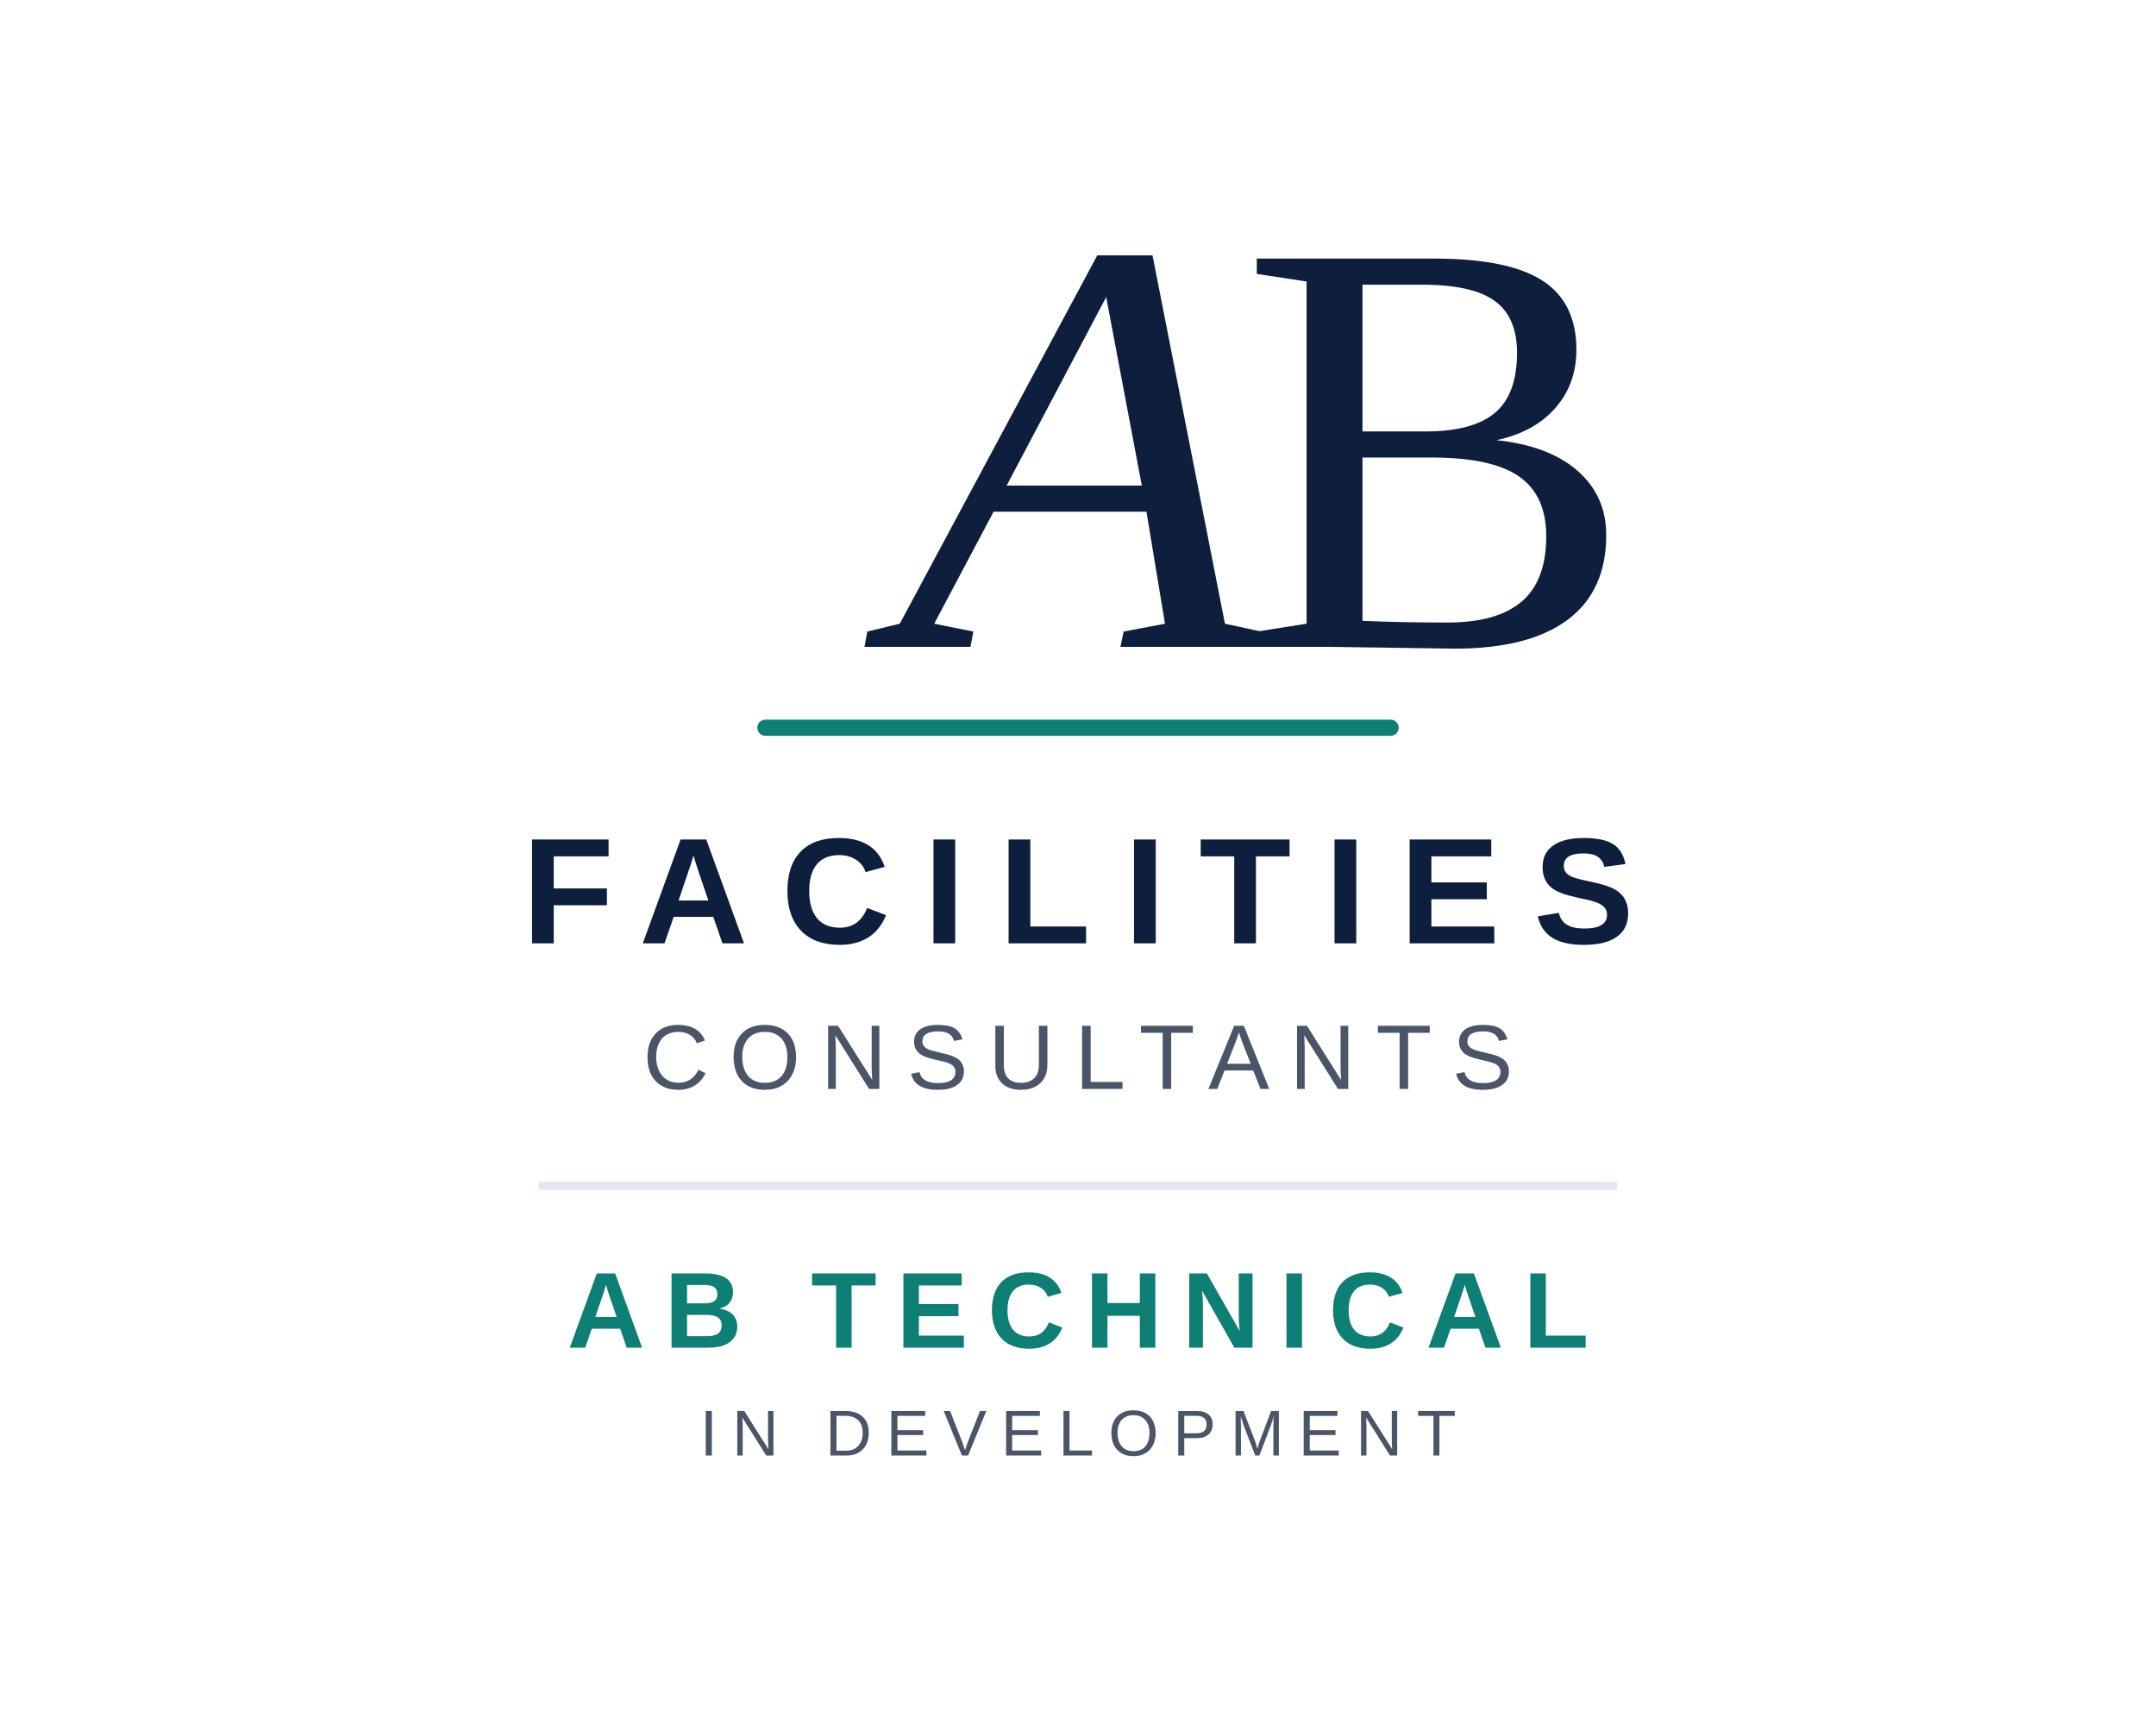
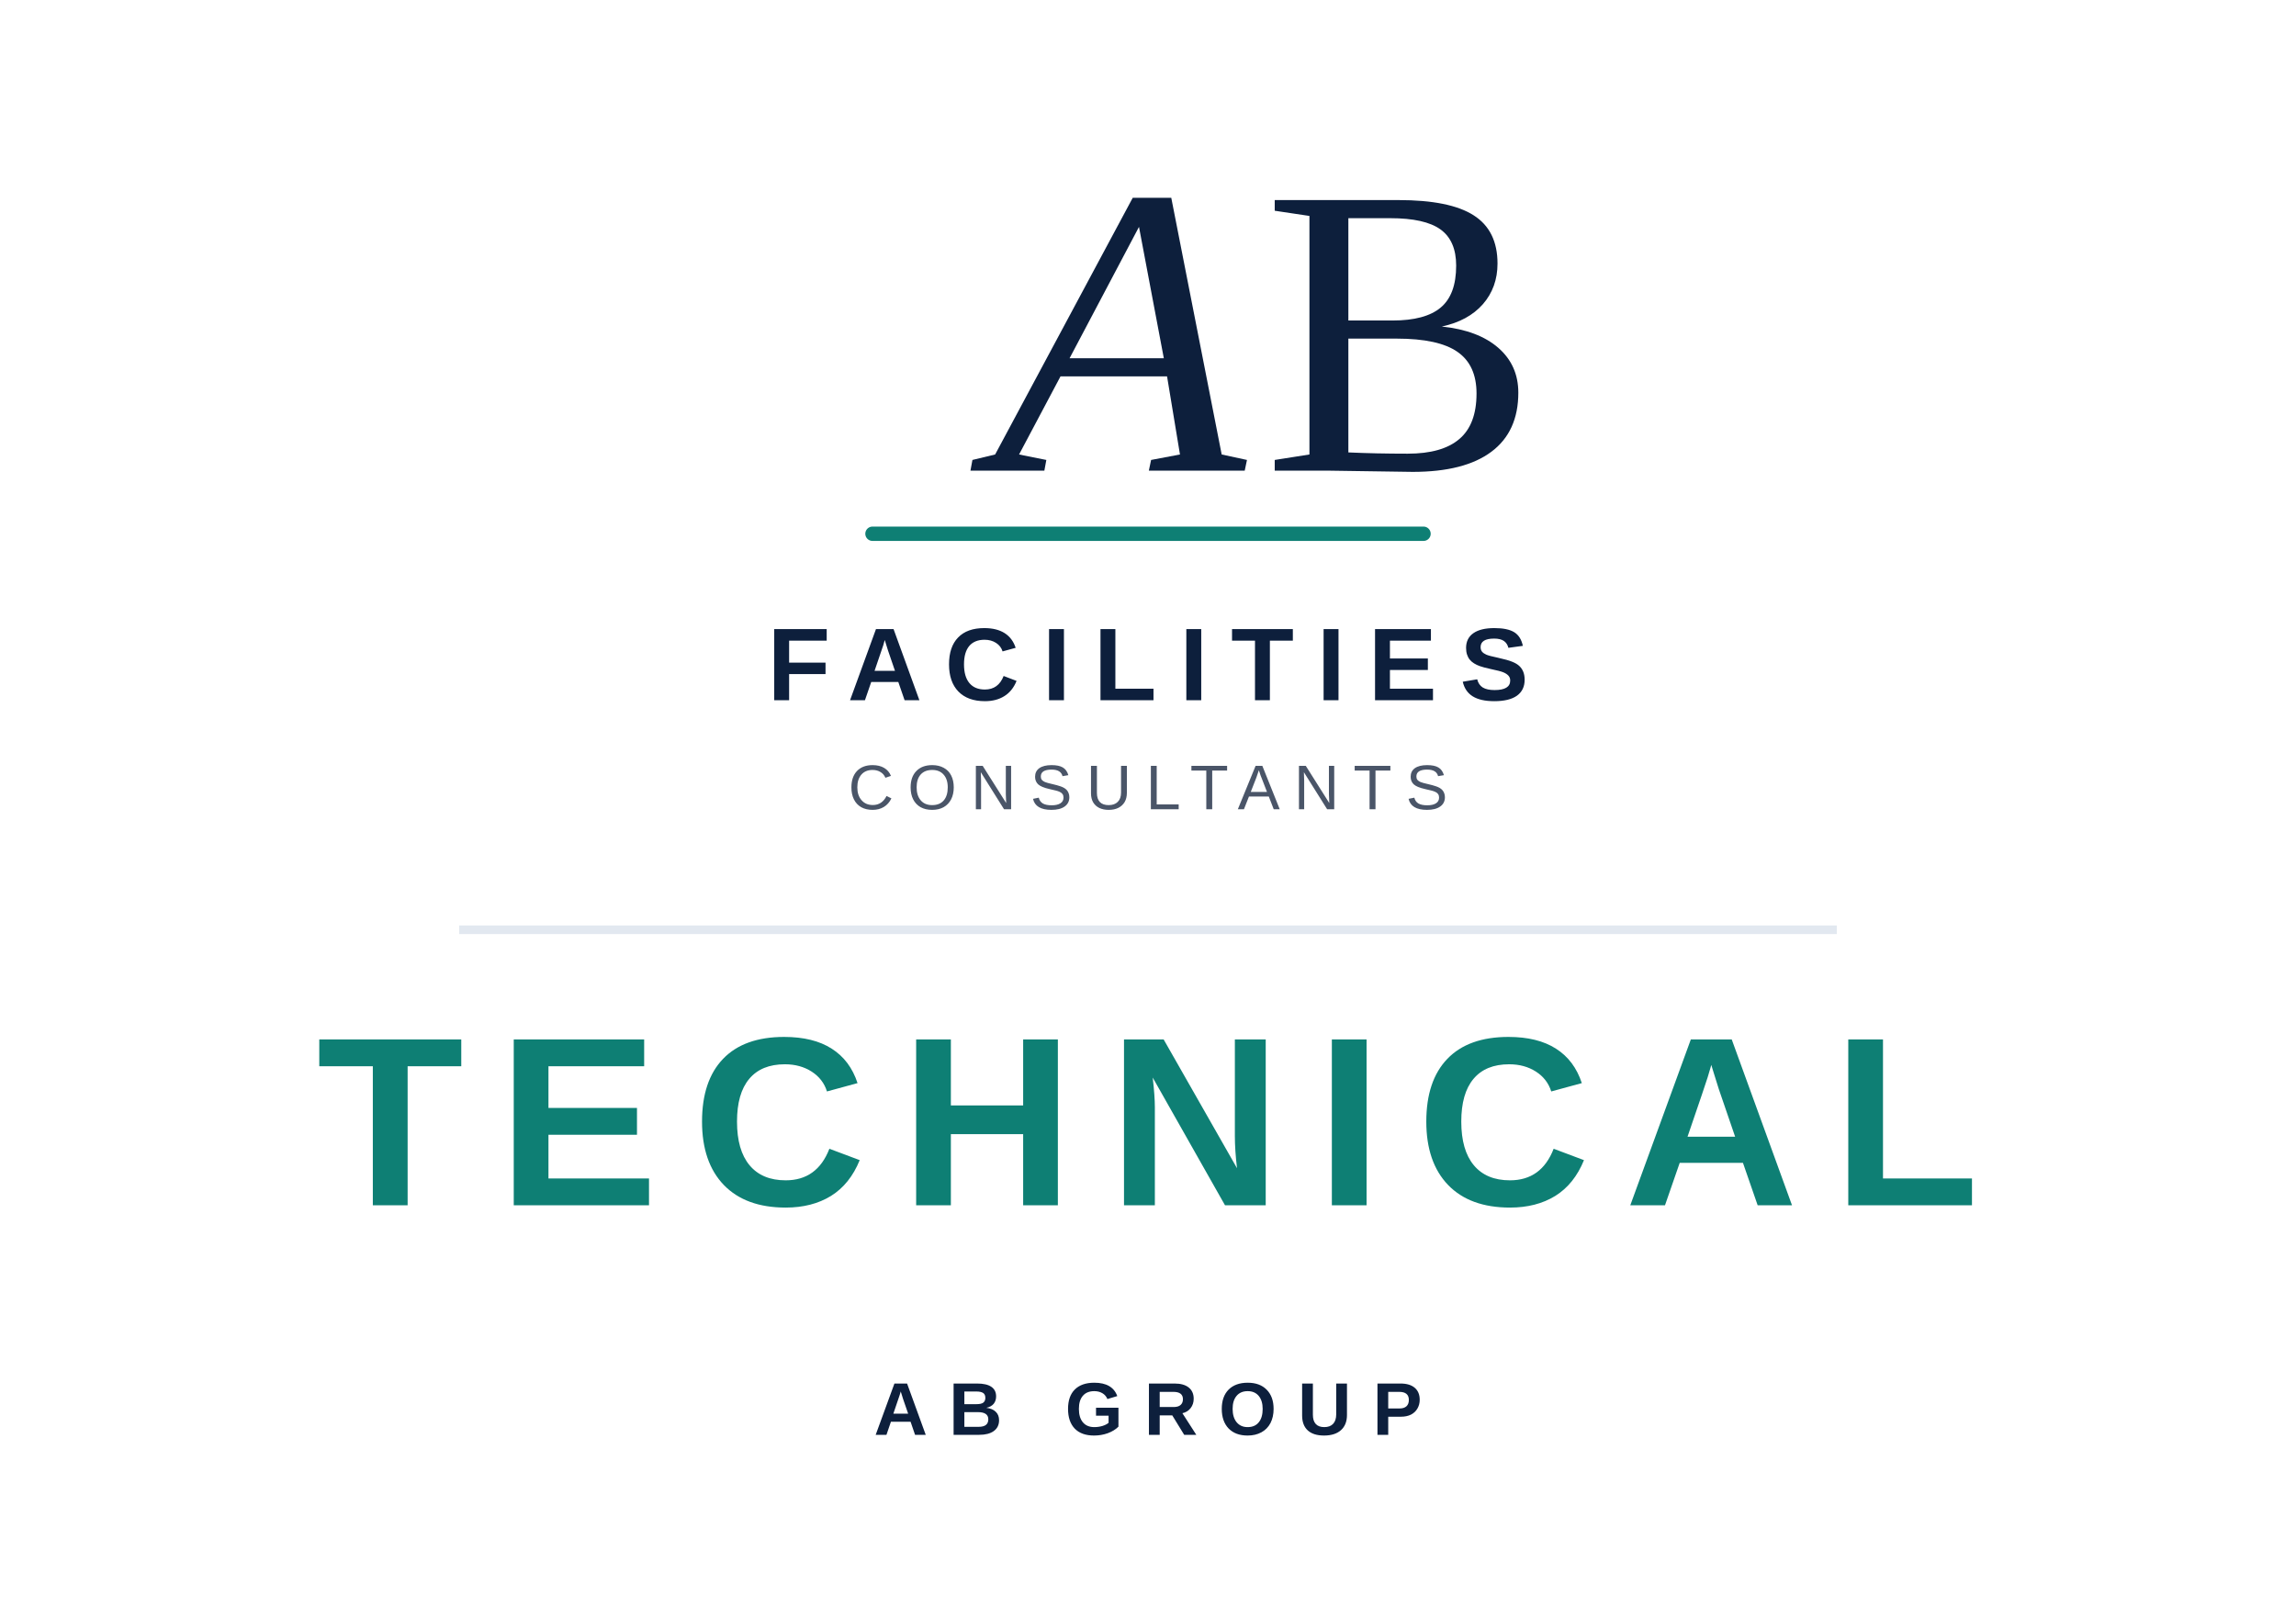
- <svg xmlns="http://www.w3.org/2000/svg" viewBox="0 0 400 320" width="400" height="320">
+ <svg xmlns="http://www.w3.org/2000/svg" viewBox="0 0 400 280" width="400" height="280">
  <defs>
    <style>
-       .ab-mono { font-family: 'Georgia', 'Times New Roman', serif; fill: #0d1f3c; }
-       .wordmark-main { font-family: 'Arial', 'Helvetica Neue', sans-serif; fill: #0d1f3c; letter-spacing: 0.22em; font-weight: 700; }
-       .wordmark-sub  { font-family: 'Arial', 'Helvetica Neue', sans-serif; fill: #4a5568; letter-spacing: 0.22em; font-weight: 400; }
-       .division-line { font-family: 'Arial', 'Helvetica Neue', sans-serif; fill: #0e7f74; letter-spacing: 0.18em; font-weight: 700; }
+       .ab-mono      { font-family: 'Georgia', 'Times New Roman', serif; fill: #0d1f3c; }
+       .wordmark-main{ font-family: 'Arial', 'Helvetica Neue', sans-serif; fill: #0d1f3c; letter-spacing: 0.22em; font-weight: 700; }
+       .wordmark-sub { font-family: 'Arial', 'Helvetica Neue', sans-serif; fill: #4a5568; letter-spacing: 0.22em; font-weight: 400; }
+       .div-name     { font-family: 'Arial', 'Helvetica Neue', sans-serif; fill: #0e7f74; letter-spacing: 0.14em; font-weight: 800; }
    </style>
  </defs>
-   <text x="200" y="120" text-anchor="middle" font-size="110" class="ab-mono" font-style="italic">A</text>
-   <text x="230" y="120" text-anchor="start" font-size="110" class="ab-mono" font-style="normal">B</text>
-   <line x1="142" y1="135" x2="258" y2="135" stroke="#0e7f74" stroke-width="3" stroke-linecap="round" />
-   <text x="200" y="175" text-anchor="middle" font-size="28" class="wordmark-main">FACILITIES</text>
-   <text x="200" y="202" text-anchor="middle" font-size="17" class="wordmark-sub">CONSULTANTS</text>
-   <line x1="100" y1="220" x2="300" y2="220" stroke="#e2e8f0" stroke-width="1.5" />
-   <text x="200" y="250" text-anchor="middle" font-size="20" class="division-line">AB TECHNICAL</text>
-   <text x="200" y="270" text-anchor="middle" font-size="12" class="wordmark-sub">IN DEVELOPMENT</text>
+   <text x="195" y="82" text-anchor="middle" font-size="72" class="ab-mono" font-style="italic">A</text>
+   <text x="220" y="82" text-anchor="start" font-size="72" class="ab-mono" font-style="normal">B</text>
+   <line x1="152" y1="93" x2="248" y2="93" stroke="#0e7f74" stroke-width="2.5" stroke-linecap="round" />
+   <text x="200" y="122" text-anchor="middle" font-size="18" class="wordmark-main">FACILITIES</text>
+   <text x="200" y="141" text-anchor="middle" font-size="11" class="wordmark-sub">CONSULTANTS</text>
+   <line x1="80" y1="162" x2="320" y2="162" stroke="#e2e8f0" stroke-width="1.5" />
+   <text x="200" y="210" text-anchor="middle" font-size="42" class="div-name">TECHNICAL</text>
+   <text x="200" y="250" text-anchor="middle" font-size="13" style="font-family:'Arial','Helvetica Neue',sans-serif;fill:#0d1f3c;letter-spacing:0.28em;font-weight:700">AB GROUP</text>
</svg>
